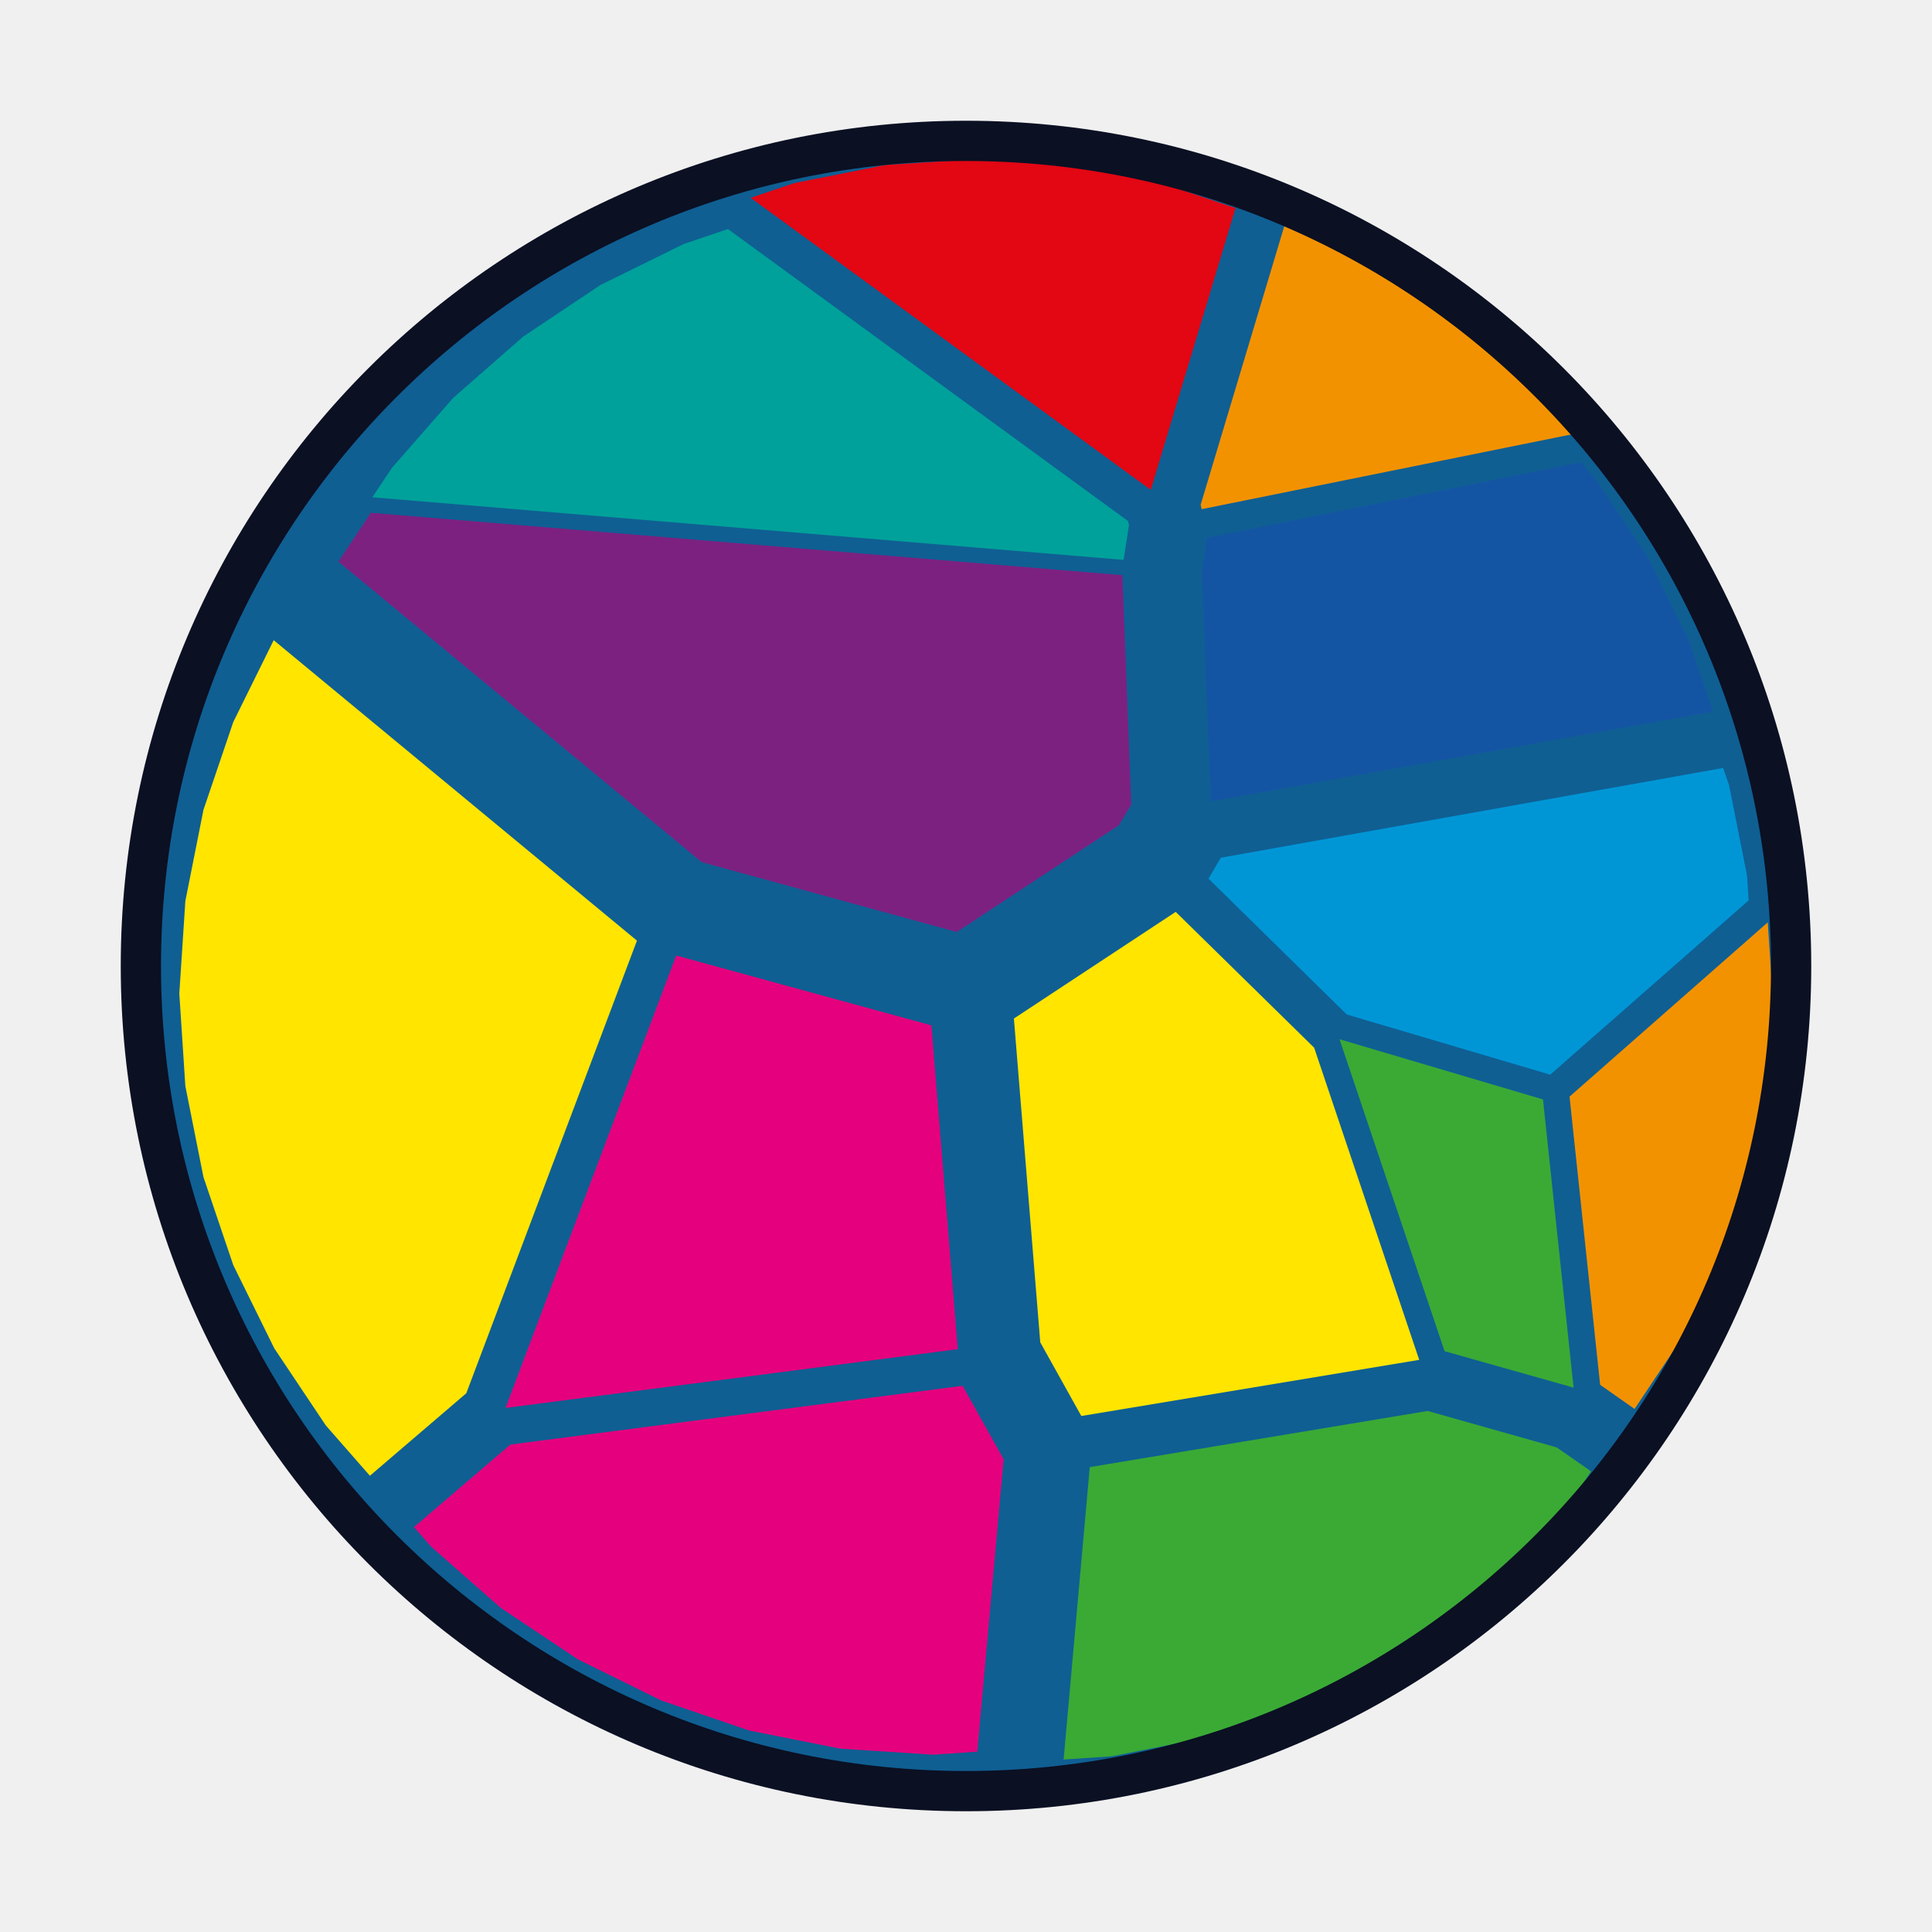
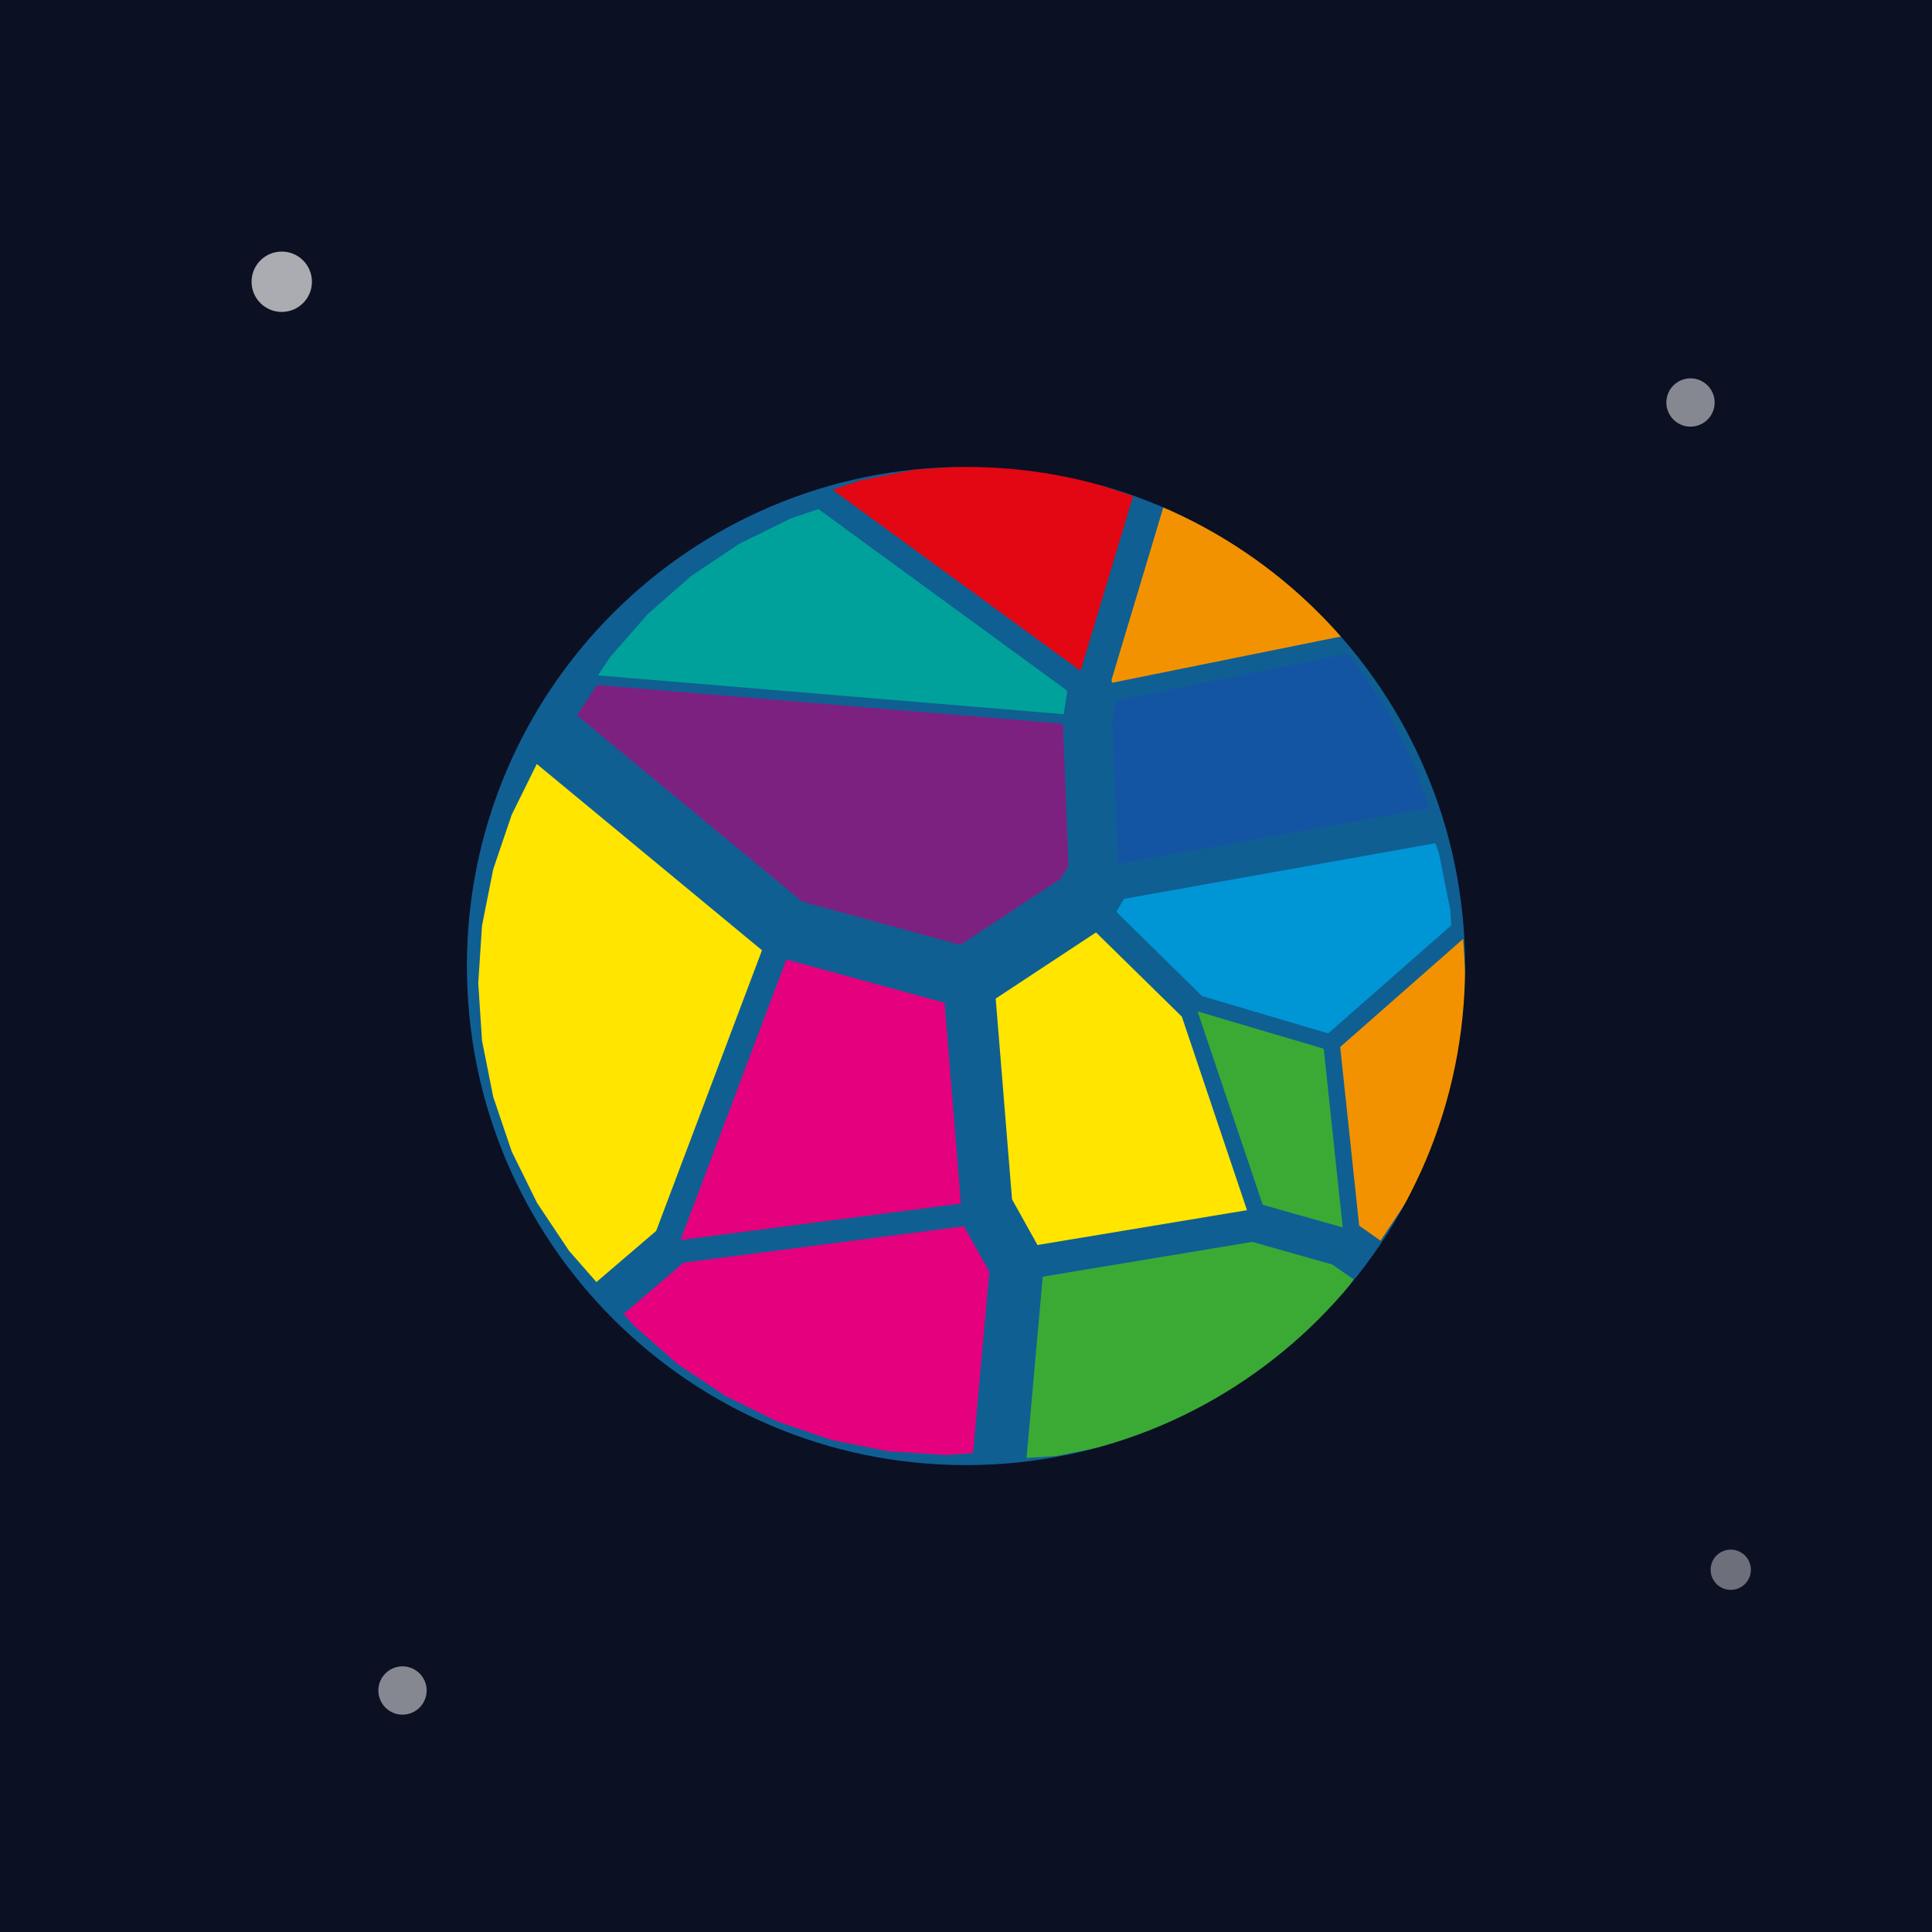
<svg xmlns="http://www.w3.org/2000/svg" viewBox="0 0 96 96" width="96" height="96">
-   <circle cx="48" cy="48" r="41" fill="#0f5f93" />
-   <polygon points="33.6,47.48 46.28,50.95 47.59,67.04 25.12,69.96" fill="#e5007d" />
-   <polygon points="88.06,49.21 87.76,53.81 86.86,58.33 85.38,62.7 83.34,66.84 81.22,70.01 79.51,68.81 77.99,54.49 87.84,45.83" fill="#f39200" />
-   <polygon points="53.73,70.36 51.69,66.7 50.38,50.61 58.42,45.31 65.3,52.06 70.52,67.57" fill="#ffe500" />
-   <polygon points="71.78,67.14 66.56,51.64 76.67,54.63 78.19,68.95" fill="#3aaa35" />
-   <polygon points="18.5,24.71 19.48,23.24 22.52,19.77 25.99,16.73 29.82,14.17 33.96,12.13 36.17,11.38 56.05,25.89 56.1,26.1 55.83,27.82" fill="#00a19a" />
-   <polygon points="85.62,38.16 85.91,38.99 86.81,43.51 86.89,44.74 77.03,53.4 66.92,50.41 60.05,43.66 60.66,42.62" fill="#0096d6" />
-   <polygon points="78.55,22.97 79.32,23.85 81.88,27.69 83.92,31.83 85.12,35.36 60.16,39.82 59.72,28.43 59.99,26.72" fill="#1455a3" />
-   <polygon points="47.54,46.31 34.87,42.84 16.82,27.91 16.86,27.84 18.43,25.48 55.77,28.58 56.21,39.98 55.59,41.01" fill="#7d2181" />
-   <polygon points="37.3,9.83 39.46,9.1 43.98,8.2 48.59,7.9 53.19,8.2 57.71,9.1 61.39,10.34 57.18,24.34" fill="#e30613" />
-   <polygon points="48.56,87.04 46.36,87.19 41.76,86.89 37.23,85.99 32.87,84.5 28.73,82.46 24.89,79.9 21.43,76.86 20.57,75.88 25.36,71.78 47.83,68.86 49.87,72.51" fill="#e5007d" />
-   <polygon points="63.86,11.09 64.55,11.32 68.69,13.36 72.53,15.92 75.99,18.97 78.26,21.55 59.71,25.3 59.66,25.08" fill="#f39200" />
-   <polygon points="18.38,73.33 16.19,70.83 13.63,67 11.59,62.86 10.11,58.49 9.21,53.97 8.91,49.37 9.21,44.77 10.11,40.24 11.59,35.88 13.6,31.81 31.65,46.74 23.17,69.23" fill="#ffe500" />
-   <polygon points="79.06,73.11 78.62,73.78 75.58,77.25 72.11,80.29 68.28,82.85 64.14,84.89 59.77,86.37 55.25,87.27 52.85,87.43 54.15,72.9 70.94,70.11 77.35,71.92" fill="#3aaa35" />
-   <circle cx="48" cy="48" r="41" fill="none" stroke="#0b1023" stroke-width="2" />
+   <rect width="96" height="96" fill="#0b1023" />
+   <circle cx="14" cy="14" r="1.5" fill="#ffffff" opacity=".65" />
+   <circle cx="84" cy="20" r="1.2" fill="#ffffff" opacity=".5" />
+   <circle cx="20" cy="84" r="1.2" fill="#ffffff" opacity=".5" />
+   <circle cx="86" cy="78" r="1" fill="#ffffff" opacity=".4" />
+   <g transform="translate(48 48) scale(0.62) translate(-48 -48)">
+     <circle cx="48" cy="48" r="41" fill="#0f5f93" />
+     <polygon points="33.6,47.48 46.28,50.95 47.59,67.04 25.12,69.96" fill="#e5007d" />
+     <polygon points="88.06,49.21 87.76,53.81 86.86,58.33 85.38,62.7 83.34,66.84 81.22,70.01 79.51,68.81 77.99,54.49 87.84,45.83" fill="#f39200" />
+     <polygon points="53.73,70.36 51.69,66.7 50.38,50.61 58.42,45.31 65.3,52.06 70.52,67.57" fill="#ffe500" />
+     <polygon points="71.78,67.14 66.56,51.64 76.67,54.63 78.19,68.95" fill="#3aaa35" />
+     <polygon points="18.5,24.71 19.48,23.24 22.52,19.77 25.99,16.73 29.82,14.17 33.96,12.13 36.17,11.38 56.05,25.89 56.1,26.1 55.83,27.82" fill="#00a19a" />
+     <polygon points="85.62,38.16 85.91,38.99 86.81,43.51 86.89,44.74 77.03,53.4 66.92,50.41 60.05,43.66 60.66,42.62" fill="#0096d6" />
+     <polygon points="78.55,22.97 79.32,23.85 81.88,27.69 83.92,31.83 85.12,35.36 60.16,39.82 59.72,28.43 59.99,26.72" fill="#1455a3" />
+     <polygon points="47.54,46.31 34.87,42.84 16.82,27.91 16.86,27.84 18.43,25.48 55.77,28.58 56.21,39.98 55.59,41.01" fill="#7d2181" />
+     <polygon points="37.3,9.83 39.46,9.1 43.98,8.2 48.59,7.9 53.19,8.2 57.71,9.1 61.39,10.34 57.18,24.34" fill="#e30613" />
+     <polygon points="48.56,87.04 46.36,87.19 41.76,86.89 37.23,85.99 32.87,84.5 28.73,82.46 24.89,79.9 21.43,76.86 20.57,75.88 25.36,71.78 47.83,68.86 49.87,72.51" fill="#e5007d" />
+     <polygon points="63.86,11.09 64.55,11.32 68.69,13.36 72.53,15.92 75.99,18.97 78.26,21.55 59.71,25.3 59.66,25.08" fill="#f39200" />
+     <polygon points="18.38,73.33 16.19,70.83 13.63,67 11.59,62.86 10.11,58.49 9.21,53.97 8.91,49.37 9.21,44.77 10.11,40.24 11.59,35.88 13.6,31.81 31.65,46.74 23.17,69.23" fill="#ffe500" />
+     <polygon points="79.06,73.11 78.62,73.78 75.58,77.25 72.11,80.29 68.28,82.85 64.14,84.89 59.77,86.37 55.25,87.27 52.85,87.43 54.15,72.9 70.94,70.11 77.35,71.92" fill="#3aaa35" />
+     <circle cx="48" cy="48" r="41" fill="none" stroke="#0b1023" stroke-width="2" />
+   </g>
</svg>
